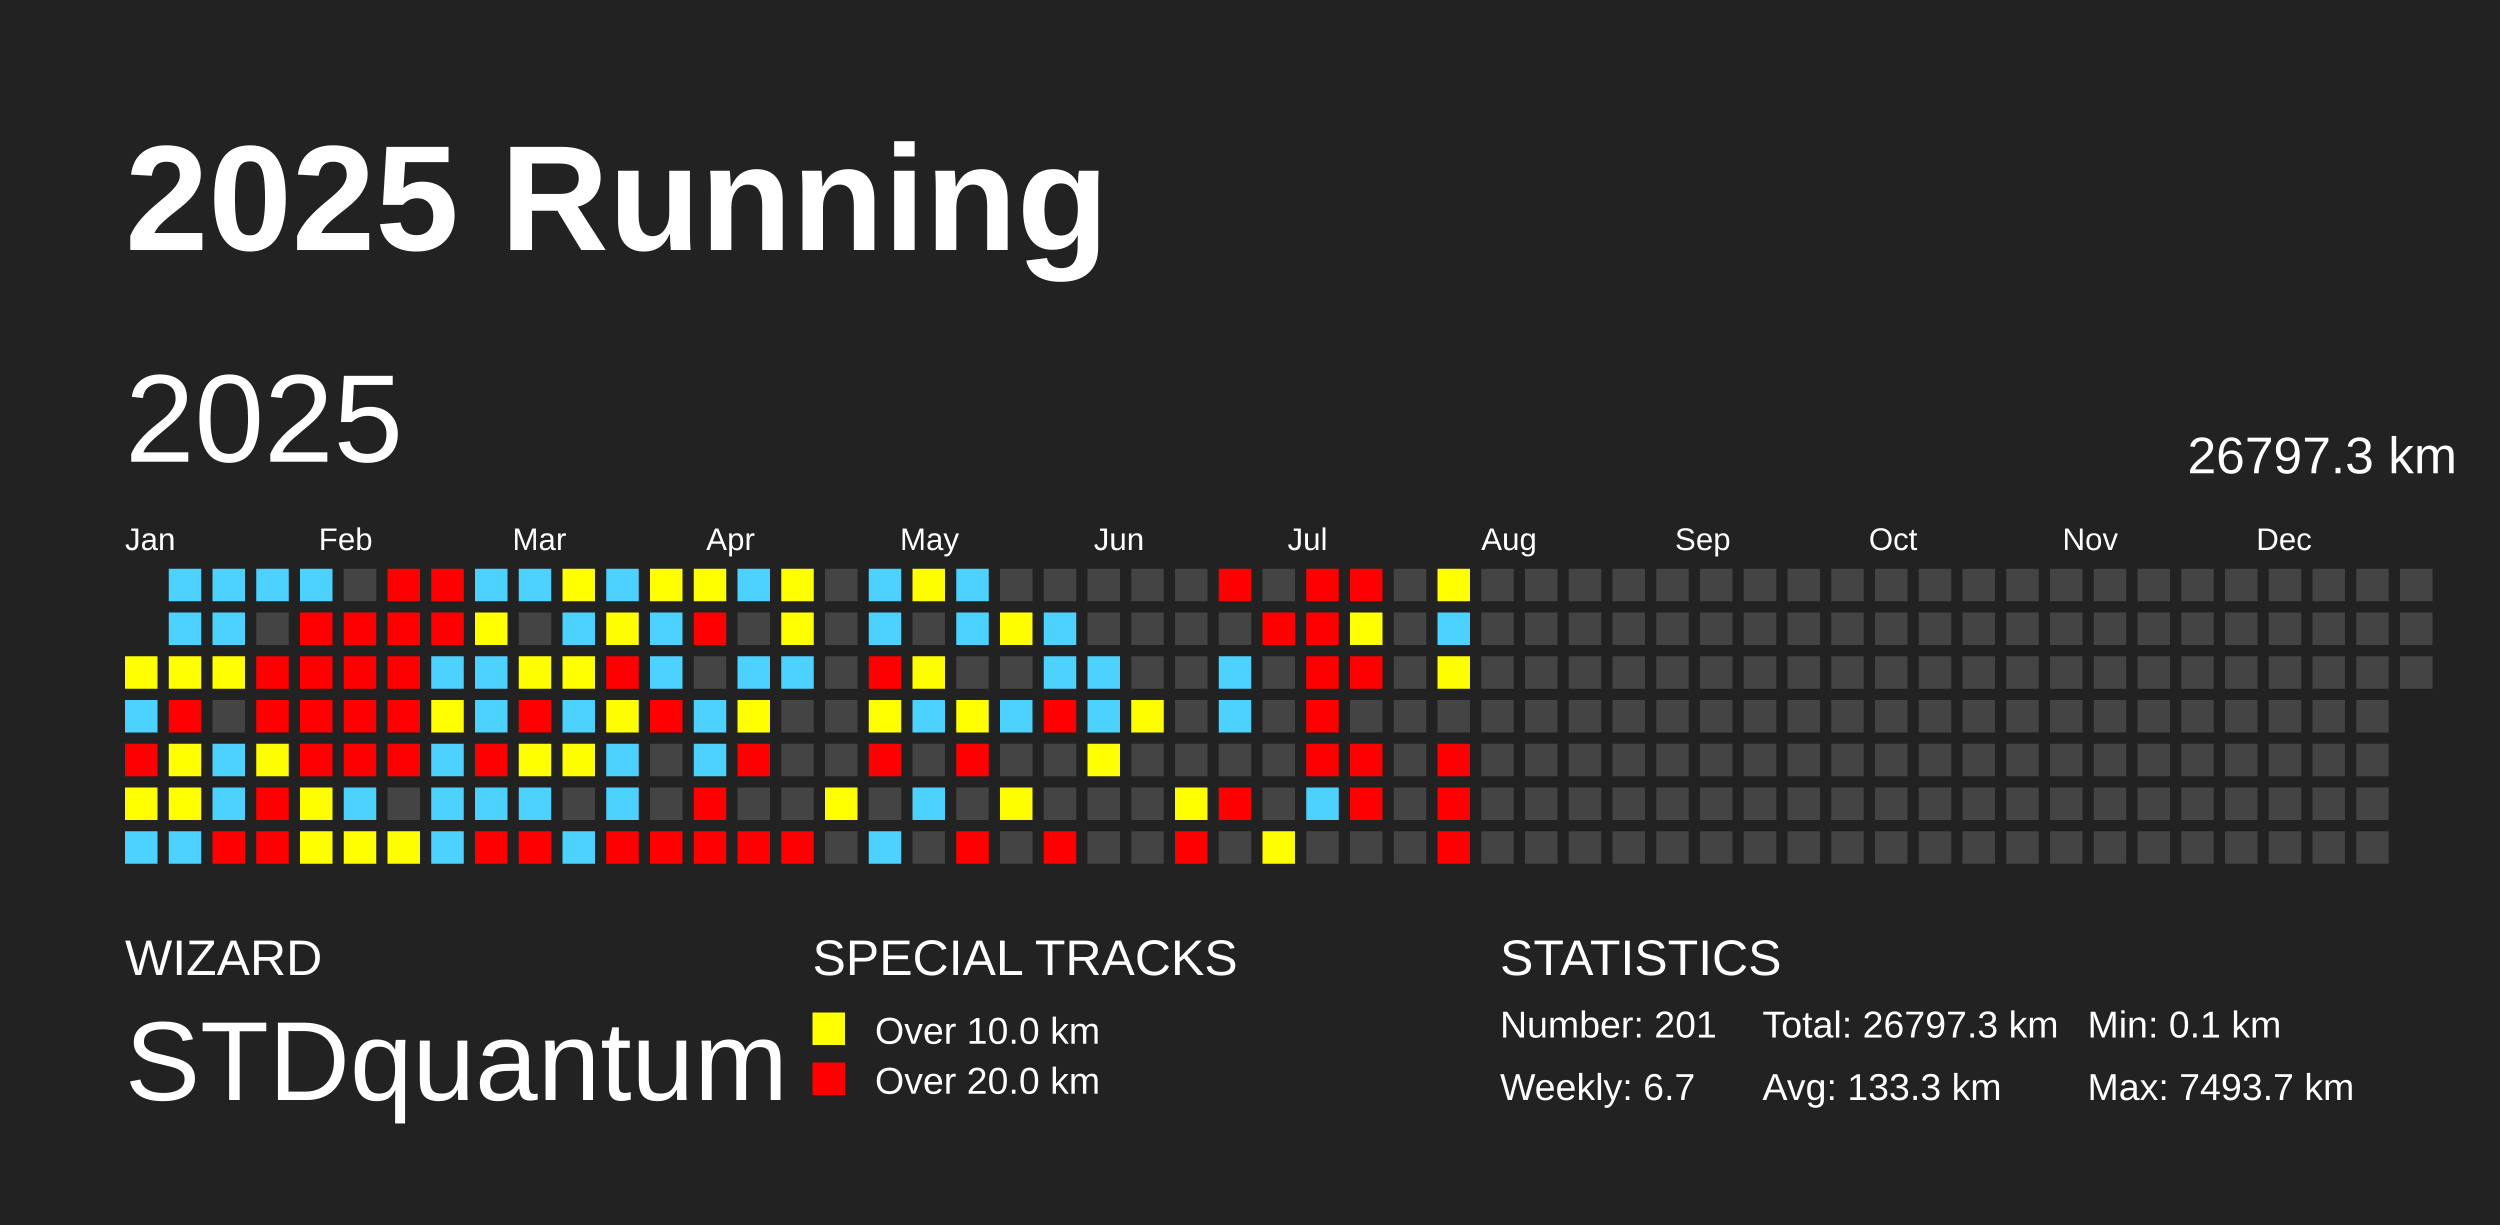
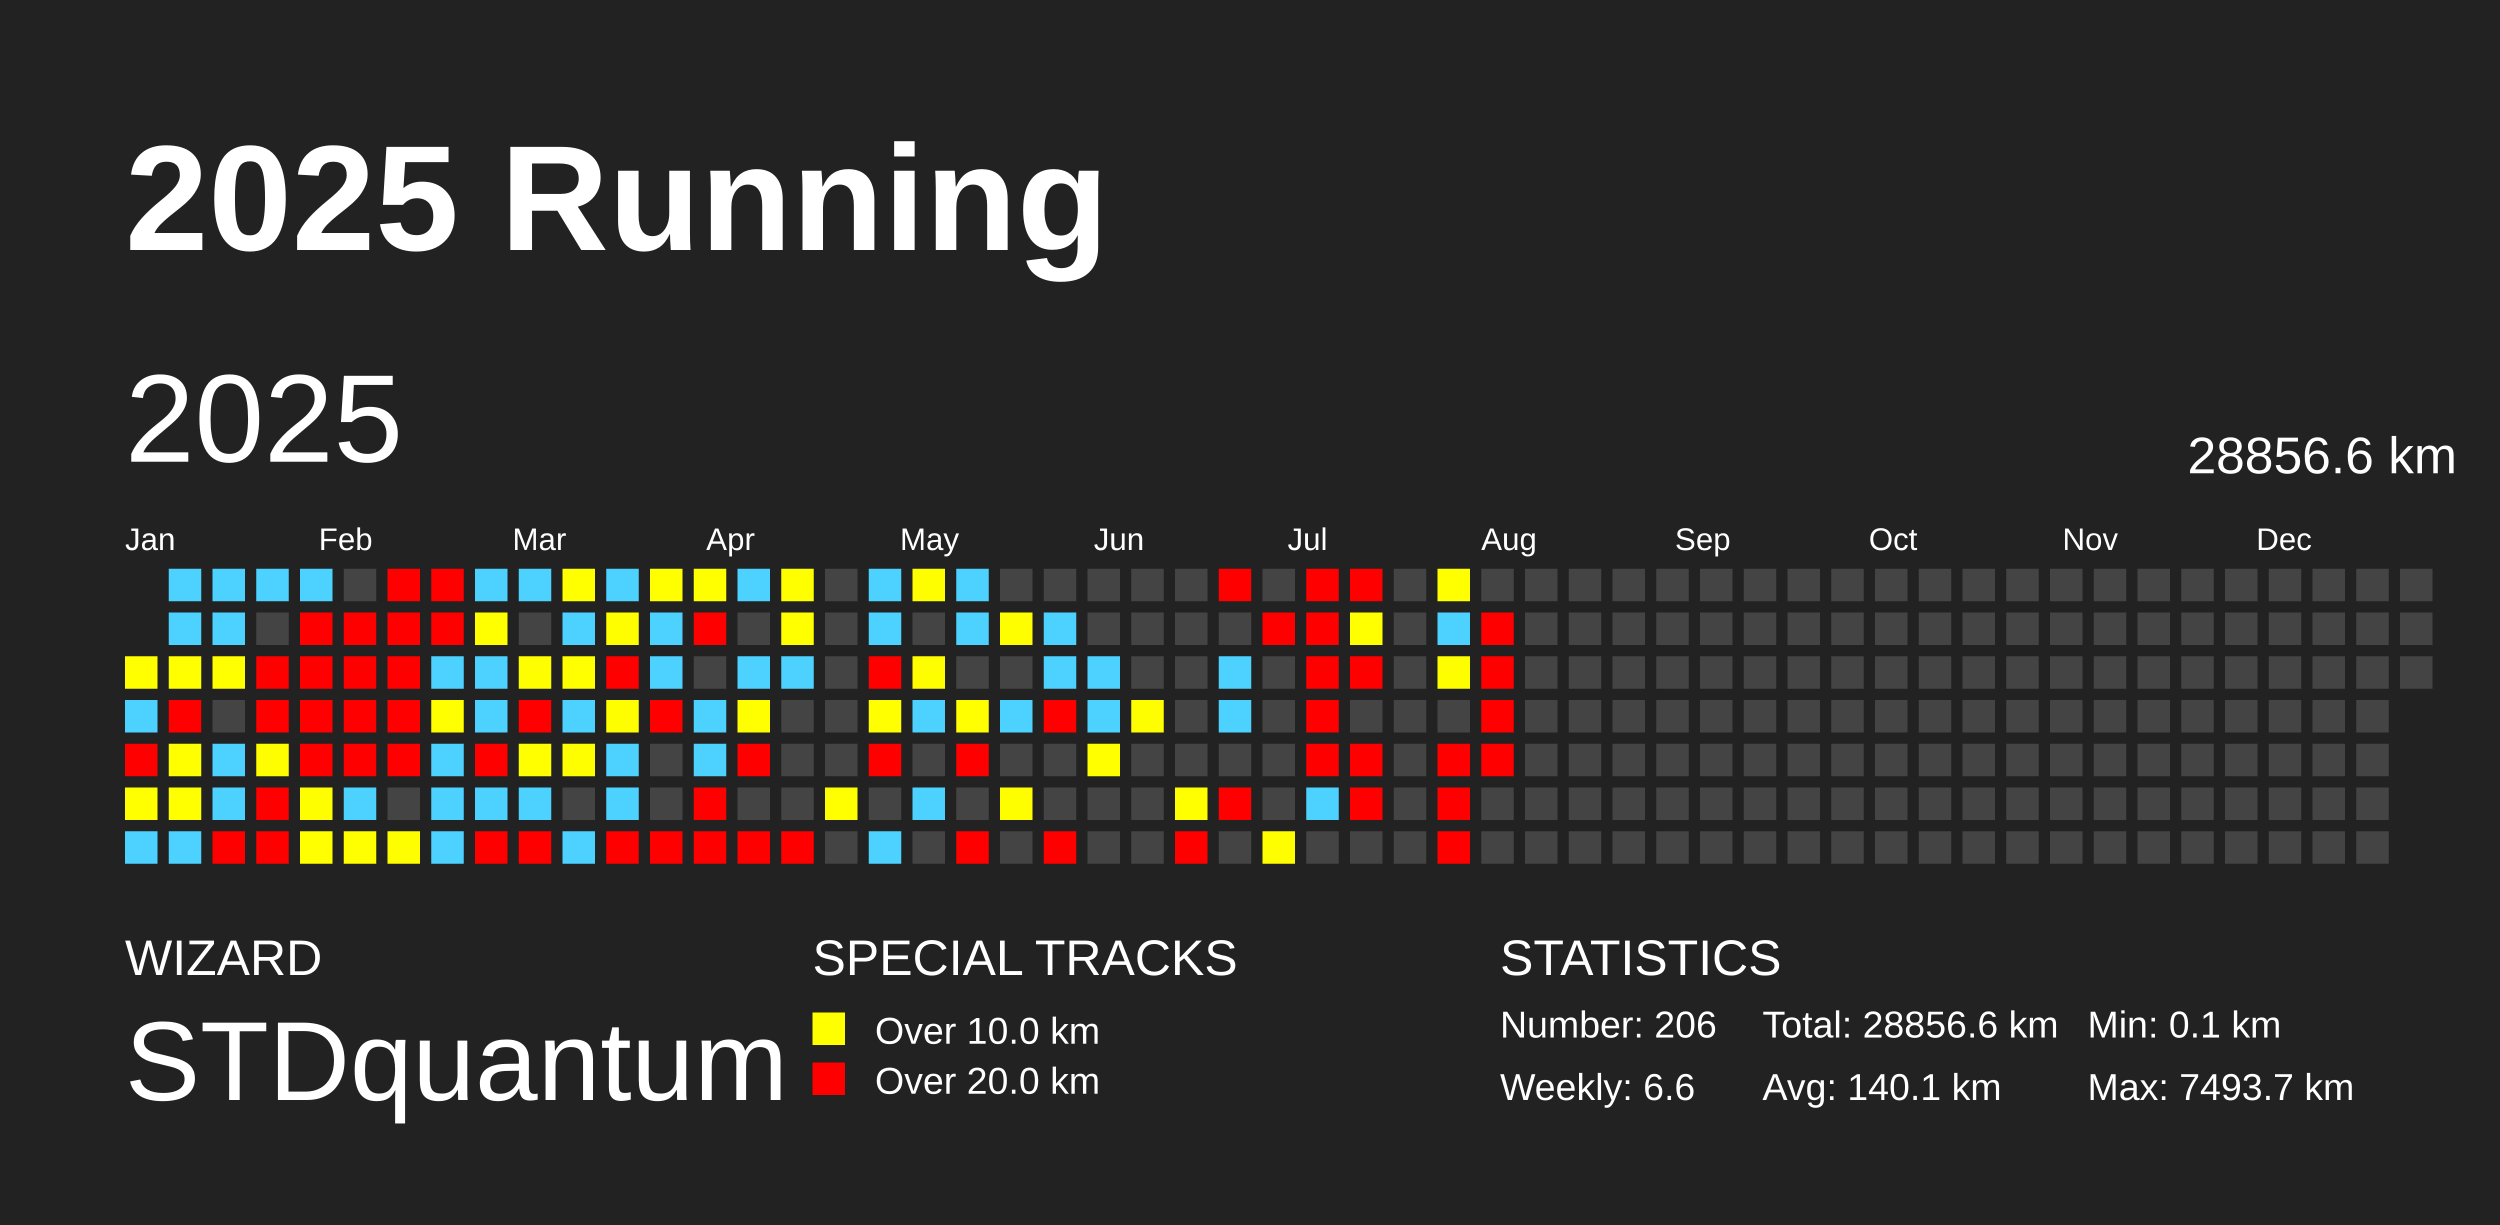
<svg xmlns="http://www.w3.org/2000/svg" baseProfile="full" height="98mm" version="1.1" viewBox="0,0,200,98" width="200mm">
  <defs />
  <rect fill="#222222" height="98" width="200" x="0" y="0" />
  <text fill="#FFFFFF" style="font-size:12px; font-family:Arial; font-weight:bold;" x="10" y="20">2025 Running</text>
  <text fill="#FFFFFF" style="font-size:4px; font-family:Arial" x="10" y="78">WIZARD</text>
  <text fill="#FFFFFF" style="font-size:9px; font-family:Arial" x="10" y="88">STDquantum</text>
  <text fill="#FFFFFF" style="font-size:4px; font-family:Arial" x="65" y="78">SPECIAL TRACKS</text>
  <rect fill="yellow" height="2.6" width="2.6" x="65" y="81" />
  <text fill="#FFFFFF" style="font-size:3px; font-family:Arial" x="70" y="83.5">Over 10.0 km</text>
  <rect fill="red" height="2.6" width="2.6" x="65" y="85" />
  <text fill="#FFFFFF" style="font-size:3px; font-family:Arial" x="70" y="87.5">Over 20.0 km</text>
  <text fill="#FFFFFF" style="font-size:4px; font-family:Arial" x="120" y="78">STATISTICS</text>
-   <text fill="#FFFFFF" style="font-size:3px; font-family:Arial" x="120" y="83">Number: 201</text>
-   <text fill="#FFFFFF" style="font-size:3px; font-family:Arial" x="120" y="88">Weekly: 6.7</text>
-   <text fill="#FFFFFF" style="font-size:3px; font-family:Arial" x="141" y="83">Total: 26797.3 km</text>
-   <text fill="#FFFFFF" style="font-size:3px; font-family:Arial" x="141" y="88">Avg: 133.3 km</text>
+   <text fill="#FFFFFF" style="font-size:3px; font-family:Arial" x="120" y="83">Number: 206</text>
+   <text fill="#FFFFFF" style="font-size:3px; font-family:Arial" x="120" y="88">Weekly: 6.6</text>
+   <text fill="#FFFFFF" style="font-size:3px; font-family:Arial" x="141" y="83">Total: 28856.6 km</text>
+   <text fill="#FFFFFF" style="font-size:3px; font-family:Arial" x="141" y="88">Avg: 140.1 km</text>
  <text fill="#FFFFFF" style="font-size:3px; font-family:Arial" x="167" y="83">Min: 0.1 km</text>
  <text fill="#FFFFFF" style="font-size:3px; font-family:Arial" x="167" y="88">Max: 7493.7 km</text>
  <text dominant-baseline="hanging" fill="#FFFFFF" style="font-size:10.0px; font-family:Arial;" x="10" y="30">2025</text>
-   <text dominant-baseline="hanging" fill="#FFFFFF" style="font-size:4.125px; font-family:Arial;" x="175" y="35">26797.3 km</text>
+   <text dominant-baseline="hanging" fill="#FFFFFF" style="font-size:4.125px; font-family:Arial;" x="175" y="35">28856.6 km</text>
  <text fill="#FFFFFF" style="font-size:2.5px; font-family:Arial" x="10.0" y="44">Jan</text>
  <text fill="#FFFFFF" style="font-size:2.5px; font-family:Arial" x="25.5" y="44">Feb</text>
  <text fill="#FFFFFF" style="font-size:2.5px; font-family:Arial" x="41.0" y="44">Mar</text>
  <text fill="#FFFFFF" style="font-size:2.5px; font-family:Arial" x="56.5" y="44">Apr</text>
  <text fill="#FFFFFF" style="font-size:2.5px; font-family:Arial" x="72.0" y="44">May</text>
  <text fill="#FFFFFF" style="font-size:2.5px; font-family:Arial" x="87.5" y="44">Jun</text>
  <text fill="#FFFFFF" style="font-size:2.5px; font-family:Arial" x="103.0" y="44">Jul</text>
  <text fill="#FFFFFF" style="font-size:2.5px; font-family:Arial" x="118.5" y="44">Aug</text>
  <text fill="#FFFFFF" style="font-size:2.5px; font-family:Arial" x="134.0" y="44">Sep</text>
  <text fill="#FFFFFF" style="font-size:2.5px; font-family:Arial" x="149.5" y="44">Oct</text>
  <text fill="#FFFFFF" style="font-size:2.5px; font-family:Arial" x="165.0" y="44">Nov</text>
  <text fill="#FFFFFF" style="font-size:2.5px; font-family:Arial" x="180.5" y="44">Dec</text>
  <rect fill="#ffff00" height="2.6" width="2.6" x="10.0" y="52.5" />
  <rect fill="#4dd2ff" height="2.6" width="2.6" x="10.0" y="56.0" />
  <rect fill="red" height="2.6" width="2.6" x="10.0" y="59.5" />
  <rect fill="#ffff00" height="2.6" width="2.6" x="10.0" y="63.0" />
  <rect fill="#4dd2ff" height="2.6" width="2.6" x="10.0" y="66.5" />
  <rect fill="#4dd2ff" height="2.6" width="2.6" x="13.5" y="45.5" />
  <rect fill="#4dd2ff" height="2.6" width="2.6" x="13.5" y="49.0" />
  <rect fill="#ffff00" height="2.6" width="2.6" x="13.5" y="52.5" />
  <rect fill="red" height="2.6" width="2.6" x="13.5" y="56.0" />
  <rect fill="#ffff00" height="2.6" width="2.6" x="13.5" y="59.5" />
  <rect fill="#ffff00" height="2.6" width="2.6" x="13.5" y="63.0" />
  <rect fill="#4dd2ff" height="2.6" width="2.6" x="13.5" y="66.5" />
  <rect fill="#4dd2ff" height="2.6" width="2.6" x="17.0" y="45.5" />
  <rect fill="#4dd2ff" height="2.6" width="2.6" x="17.0" y="49.0" />
  <rect fill="#ffff00" height="2.6" width="2.6" x="17.0" y="52.5" />
  <rect fill="#444444" height="2.6" width="2.6" x="17.0" y="56.0" />
  <rect fill="#4dd2ff" height="2.6" width="2.6" x="17.0" y="59.5" />
  <rect fill="#4dd2ff" height="2.6" width="2.6" x="17.0" y="63.0" />
  <rect fill="red" height="2.6" width="2.6" x="17.0" y="66.5" />
  <rect fill="#4dd2ff" height="2.6" width="2.6" x="20.5" y="45.5" />
  <rect fill="#444444" height="2.6" width="2.6" x="20.5" y="49.0" />
  <rect fill="red" height="2.6" width="2.6" x="20.5" y="52.5" />
  <rect fill="red" height="2.6" width="2.6" x="20.5" y="56.0" />
  <rect fill="#fffe00" height="2.6" width="2.6" x="20.5" y="59.5" />
  <rect fill="red" height="2.6" width="2.6" x="20.5" y="63.0" />
  <rect fill="red" height="2.6" width="2.6" x="20.5" y="66.5" />
  <rect fill="#4dd2ff" height="2.6" width="2.6" x="24.0" y="45.5" />
  <rect fill="red" height="2.6" width="2.6" x="24.0" y="49.0" />
  <rect fill="red" height="2.6" width="2.6" x="24.0" y="52.5" />
  <rect fill="red" height="2.6" width="2.6" x="24.0" y="56.0" />
  <rect fill="red" height="2.6" width="2.6" x="24.0" y="59.5" />
  <rect fill="#fffe00" height="2.6" width="2.6" x="24.0" y="63.0" />
  <rect fill="#ffff00" height="2.6" width="2.6" x="24.0" y="66.5" />
  <rect fill="#444444" height="2.6" width="2.6" x="27.5" y="45.5" />
  <rect fill="red" height="2.6" width="2.6" x="27.5" y="49.0" />
  <rect fill="red" height="2.6" width="2.6" x="27.5" y="52.5" />
  <rect fill="red" height="2.6" width="2.6" x="27.5" y="56.0" />
  <rect fill="red" height="2.6" width="2.6" x="27.5" y="59.5" />
  <rect fill="#4dd2ff" height="2.6" width="2.6" x="27.5" y="63.0" />
  <rect fill="#ffff00" height="2.6" width="2.6" x="27.5" y="66.5" />
  <rect fill="red" height="2.6" width="2.6" x="31.0" y="45.5" />
  <rect fill="red" height="2.6" width="2.6" x="31.0" y="49.0" />
  <rect fill="red" height="2.6" width="2.6" x="31.0" y="52.5" />
  <rect fill="red" height="2.6" width="2.6" x="31.0" y="56.0" />
  <rect fill="red" height="2.6" width="2.6" x="31.0" y="59.5" />
  <rect fill="#444444" height="2.6" width="2.6" x="31.0" y="63.0" />
  <rect fill="#fffe00" height="2.6" width="2.6" x="31.0" y="66.5" />
  <rect fill="red" height="2.6" width="2.6" x="34.5" y="45.5" />
  <rect fill="red" height="2.6" width="2.6" x="34.5" y="49.0" />
  <rect fill="#4dd2ff" height="2.6" width="2.6" x="34.5" y="52.5" />
  <rect fill="#ffff00" height="2.6" width="2.6" x="34.5" y="56.0" />
  <rect fill="#4dd2ff" height="2.6" width="2.6" x="34.5" y="59.5" />
  <rect fill="#4dd2ff" height="2.6" width="2.6" x="34.5" y="63.0" />
  <rect fill="#4dd2ff" height="2.6" width="2.6" x="34.5" y="66.5" />
  <rect fill="#4dd2ff" height="2.6" width="2.6" x="38.0" y="45.5" />
  <rect fill="#ffff00" height="2.6" width="2.6" x="38.0" y="49.0" />
  <rect fill="#4dd2ff" height="2.6" width="2.6" x="38.0" y="52.5" />
  <rect fill="#4dd2ff" height="2.6" width="2.6" x="38.0" y="56.0" />
  <rect fill="red" height="2.6" width="2.6" x="38.0" y="59.5" />
  <rect fill="#4dd2ff" height="2.6" width="2.6" x="38.0" y="63.0" />
  <rect fill="red" height="2.6" width="2.6" x="38.0" y="66.5" />
  <rect fill="#4dd2ff" height="2.6" width="2.6" x="41.5" y="45.5" />
  <rect fill="#444444" height="2.6" width="2.6" x="41.5" y="49.0" />
  <rect fill="#fffe00" height="2.6" width="2.6" x="41.5" y="52.5" />
  <rect fill="red" height="2.6" width="2.6" x="41.5" y="56.0" />
  <rect fill="#ffff00" height="2.6" width="2.6" x="41.5" y="59.5" />
  <rect fill="#4dd2ff" height="2.6" width="2.6" x="41.5" y="63.0" />
  <rect fill="red" height="2.6" width="2.6" x="41.5" y="66.5" />
  <rect fill="#ffff00" height="2.6" width="2.6" x="45.0" y="45.5" />
  <rect fill="#4dd2ff" height="2.6" width="2.6" x="45.0" y="49.0" />
  <rect fill="#ffff00" height="2.6" width="2.6" x="45.0" y="52.5" />
  <rect fill="#4dd2ff" height="2.6" width="2.6" x="45.0" y="56.0" />
  <rect fill="#fffe00" height="2.6" width="2.6" x="45.0" y="59.5" />
  <rect fill="#444444" height="2.6" width="2.6" x="45.0" y="63.0" />
  <rect fill="#4dd2ff" height="2.6" width="2.6" x="45.0" y="66.5" />
  <rect fill="#4dd2ff" height="2.6" width="2.6" x="48.5" y="45.5" />
  <rect fill="#fffe00" height="2.6" width="2.6" x="48.5" y="49.0" />
  <rect fill="red" height="2.6" width="2.6" x="48.5" y="52.5" />
  <rect fill="#fffe00" height="2.6" width="2.6" x="48.5" y="56.0" />
  <rect fill="#4dd2ff" height="2.6" width="2.6" x="48.5" y="59.5" />
  <rect fill="#4dd2ff" height="2.6" width="2.6" x="48.5" y="63.0" />
  <rect fill="red" height="2.6" width="2.6" x="48.5" y="66.5" />
  <rect fill="#ffff00" height="2.6" width="2.6" x="52.0" y="45.5" />
  <rect fill="#4dd2ff" height="2.6" width="2.6" x="52.0" y="49.0" />
  <rect fill="#4dd2ff" height="2.6" width="2.6" x="52.0" y="52.5" />
  <rect fill="red" height="2.6" width="2.6" x="52.0" y="56.0" />
  <rect fill="#444444" height="2.6" width="2.6" x="52.0" y="59.5" />
  <rect fill="#444444" height="2.6" width="2.6" x="52.0" y="63.0" />
  <rect fill="red" height="2.6" width="2.6" x="52.0" y="66.5" />
  <rect fill="#ffff00" height="2.6" width="2.6" x="55.5" y="45.5" />
  <rect fill="red" height="2.6" width="2.6" x="55.5" y="49.0" />
  <rect fill="#444444" height="2.6" width="2.6" x="55.5" y="52.5" />
  <rect fill="#4dd2ff" height="2.6" width="2.6" x="55.5" y="56.0" />
  <rect fill="#4dd2ff" height="2.6" width="2.6" x="55.5" y="59.5" />
  <rect fill="red" height="2.6" width="2.6" x="55.5" y="63.0" />
  <rect fill="red" height="2.6" width="2.6" x="55.5" y="66.5" />
  <rect fill="#4dd2ff" height="2.6" width="2.6" x="59.0" y="45.5" />
  <rect fill="#444444" height="2.6" width="2.6" x="59.0" y="49.0" />
  <rect fill="#4dd2ff" height="2.6" width="2.6" x="59.0" y="52.5" />
  <rect fill="#ffff00" height="2.6" width="2.6" x="59.0" y="56.0" />
  <rect fill="red" height="2.6" width="2.6" x="59.0" y="59.5" />
  <rect fill="#444444" height="2.6" width="2.6" x="59.0" y="63.0" />
  <rect fill="red" height="2.6" width="2.6" x="59.0" y="66.5" />
  <rect fill="#ffff00" height="2.6" width="2.6" x="62.5" y="45.5" />
  <rect fill="#ffff00" height="2.6" width="2.6" x="62.5" y="49.0" />
  <rect fill="#4dd2ff" height="2.6" width="2.6" x="62.5" y="52.5" />
  <rect fill="#444444" height="2.6" width="2.6" x="62.5" y="56.0" />
  <rect fill="#444444" height="2.6" width="2.6" x="62.5" y="59.5" />
  <rect fill="#444444" height="2.6" width="2.6" x="62.5" y="63.0" />
  <rect fill="red" height="2.6" width="2.6" x="62.5" y="66.5" />
  <rect fill="#444444" height="2.6" width="2.6" x="66.0" y="45.5" />
  <rect fill="#444444" height="2.6" width="2.6" x="66.0" y="49.0" />
  <rect fill="#444444" height="2.6" width="2.6" x="66.0" y="52.5" />
  <rect fill="#444444" height="2.6" width="2.6" x="66.0" y="56.0" />
  <rect fill="#444444" height="2.6" width="2.6" x="66.0" y="59.5" />
  <rect fill="#ffff00" height="2.6" width="2.6" x="66.0" y="63.0" />
  <rect fill="#444444" height="2.6" width="2.6" x="66.0" y="66.5" />
  <rect fill="#4dd2ff" height="2.6" width="2.6" x="69.5" y="45.5" />
  <rect fill="#4dd2ff" height="2.6" width="2.6" x="69.5" y="49.0" />
  <rect fill="red" height="2.6" width="2.6" x="69.5" y="52.5" />
  <rect fill="#ffff00" height="2.6" width="2.6" x="69.5" y="56.0" />
  <rect fill="red" height="2.6" width="2.6" x="69.5" y="59.5" />
  <rect fill="#444444" height="2.6" width="2.6" x="69.5" y="63.0" />
  <rect fill="#4dd2ff" height="2.6" width="2.6" x="69.5" y="66.5" />
  <rect fill="#fffe00" height="2.6" width="2.6" x="73.0" y="45.5" />
  <rect fill="#444444" height="2.6" width="2.6" x="73.0" y="49.0" />
  <rect fill="#fffe00" height="2.6" width="2.6" x="73.0" y="52.5" />
  <rect fill="#4dd2ff" height="2.6" width="2.6" x="73.0" y="56.0" />
  <rect fill="#444444" height="2.6" width="2.6" x="73.0" y="59.5" />
  <rect fill="#4dd2ff" height="2.6" width="2.6" x="73.0" y="63.0" />
  <rect fill="#444444" height="2.6" width="2.6" x="73.0" y="66.5" />
  <rect fill="#4dd2ff" height="2.6" width="2.6" x="76.5" y="45.5" />
  <rect fill="#4dd2ff" height="2.6" width="2.6" x="76.5" y="49.0" />
  <rect fill="#444444" height="2.6" width="2.6" x="76.5" y="52.5" />
  <rect fill="#ffff00" height="2.6" width="2.6" x="76.5" y="56.0" />
  <rect fill="red" height="2.6" width="2.6" x="76.5" y="59.5" />
  <rect fill="#444444" height="2.6" width="2.6" x="76.5" y="63.0" />
  <rect fill="red" height="2.6" width="2.6" x="76.5" y="66.5" />
  <rect fill="#444444" height="2.6" width="2.6" x="80.0" y="45.5" />
  <rect fill="#fffe00" height="2.6" width="2.6" x="80.0" y="49.0" />
  <rect fill="#444444" height="2.6" width="2.6" x="80.0" y="52.5" />
  <rect fill="#4dd2ff" height="2.6" width="2.6" x="80.0" y="56.0" />
  <rect fill="#444444" height="2.6" width="2.6" x="80.0" y="59.5" />
  <rect fill="#fffe00" height="2.6" width="2.6" x="80.0" y="63.0" />
  <rect fill="#444444" height="2.6" width="2.6" x="80.0" y="66.5" />
  <rect fill="#444444" height="2.6" width="2.6" x="83.5" y="45.5" />
  <rect fill="#4dd2ff" height="2.6" width="2.6" x="83.5" y="49.0" />
  <rect fill="#4dd2ff" height="2.6" width="2.6" x="83.5" y="52.5" />
  <rect fill="red" height="2.6" width="2.6" x="83.5" y="56.0" />
  <rect fill="#444444" height="2.6" width="2.6" x="83.5" y="59.5" />
  <rect fill="#444444" height="2.6" width="2.6" x="83.5" y="63.0" />
  <rect fill="red" height="2.6" width="2.6" x="83.5" y="66.5" />
  <rect fill="#444444" height="2.6" width="2.6" x="87.0" y="45.5" />
  <rect fill="#444444" height="2.6" width="2.6" x="87.0" y="49.0" />
  <rect fill="#4dd2ff" height="2.6" width="2.6" x="87.0" y="52.5" />
  <rect fill="#4dd2ff" height="2.6" width="2.6" x="87.0" y="56.0" />
  <rect fill="#ffff00" height="2.6" width="2.6" x="87.0" y="59.5" />
  <rect fill="#444444" height="2.6" width="2.6" x="87.0" y="63.0" />
  <rect fill="#444444" height="2.6" width="2.6" x="87.0" y="66.5" />
  <rect fill="#444444" height="2.6" width="2.6" x="90.5" y="45.5" />
  <rect fill="#444444" height="2.6" width="2.6" x="90.5" y="49.0" />
  <rect fill="#444444" height="2.6" width="2.6" x="90.5" y="52.5" />
  <rect fill="#fffe00" height="2.6" width="2.6" x="90.5" y="56.0" />
  <rect fill="#444444" height="2.6" width="2.6" x="90.5" y="59.5" />
  <rect fill="#444444" height="2.6" width="2.6" x="90.5" y="63.0" />
  <rect fill="#444444" height="2.6" width="2.6" x="90.5" y="66.5" />
  <rect fill="#444444" height="2.6" width="2.6" x="94.0" y="45.5" />
  <rect fill="#444444" height="2.6" width="2.6" x="94.0" y="49.0" />
  <rect fill="#444444" height="2.6" width="2.6" x="94.0" y="52.5" />
  <rect fill="#444444" height="2.6" width="2.6" x="94.0" y="56.0" />
  <rect fill="#444444" height="2.6" width="2.6" x="94.0" y="59.5" />
  <rect fill="#ffff00" height="2.6" width="2.6" x="94.0" y="63.0" />
  <rect fill="red" height="2.6" width="2.6" x="94.0" y="66.5" />
  <rect fill="red" height="2.6" width="2.6" x="97.5" y="45.5" />
  <rect fill="#444444" height="2.6" width="2.6" x="97.5" y="49.0" />
  <rect fill="#4dd2ff" height="2.6" width="2.6" x="97.5" y="52.5" />
  <rect fill="#4dd2ff" height="2.6" width="2.6" x="97.5" y="56.0" />
  <rect fill="#444444" height="2.6" width="2.6" x="97.5" y="59.5" />
  <rect fill="red" height="2.6" width="2.6" x="97.5" y="63.0" />
  <rect fill="#444444" height="2.6" width="2.6" x="97.5" y="66.5" />
  <rect fill="#444444" height="2.6" width="2.6" x="101.0" y="45.5" />
  <rect fill="red" height="2.6" width="2.6" x="101.0" y="49.0" />
  <rect fill="#444444" height="2.6" width="2.6" x="101.0" y="52.5" />
  <rect fill="#444444" height="2.6" width="2.6" x="101.0" y="56.0" />
  <rect fill="#444444" height="2.6" width="2.6" x="101.0" y="59.5" />
  <rect fill="#444444" height="2.6" width="2.6" x="101.0" y="63.0" />
  <rect fill="#fffe00" height="2.6" width="2.6" x="101.0" y="66.5" />
  <rect fill="red" height="2.6" width="2.6" x="104.5" y="45.5" />
  <rect fill="red" height="2.6" width="2.6" x="104.5" y="49.0" />
  <rect fill="red" height="2.6" width="2.6" x="104.5" y="52.5" />
  <rect fill="red" height="2.6" width="2.6" x="104.5" y="56.0" />
  <rect fill="red" height="2.6" width="2.6" x="104.5" y="59.5" />
  <rect fill="#4dd2ff" height="2.6" width="2.6" x="104.5" y="63.0" />
  <rect fill="#444444" height="2.6" width="2.6" x="104.5" y="66.5" />
  <rect fill="red" height="2.6" width="2.6" x="108.0" y="45.5" />
  <rect fill="#ffff00" height="2.6" width="2.6" x="108.0" y="49.0" />
  <rect fill="red" height="2.6" width="2.6" x="108.0" y="52.5" />
  <rect fill="#444444" height="2.6" width="2.6" x="108.0" y="56.0" />
  <rect fill="red" height="2.6" width="2.6" x="108.0" y="59.5" />
  <rect fill="red" height="2.6" width="2.6" x="108.0" y="63.0" />
  <rect fill="#444444" height="2.6" width="2.6" x="108.0" y="66.5" />
  <rect fill="#444444" height="2.6" width="2.6" x="111.5" y="45.5" />
  <rect fill="#444444" height="2.6" width="2.6" x="111.5" y="49.0" />
  <rect fill="#444444" height="2.6" width="2.6" x="111.5" y="52.5" />
  <rect fill="#444444" height="2.6" width="2.6" x="111.5" y="56.0" />
  <rect fill="#444444" height="2.6" width="2.6" x="111.5" y="59.5" />
  <rect fill="#444444" height="2.6" width="2.6" x="111.5" y="63.0" />
  <rect fill="#444444" height="2.6" width="2.6" x="111.5" y="66.5" />
  <rect fill="#ffff00" height="2.6" width="2.6" x="115.0" y="45.5" />
  <rect fill="#4dd2ff" height="2.6" width="2.6" x="115.0" y="49.0" />
  <rect fill="#fffe00" height="2.6" width="2.6" x="115.0" y="52.5" />
  <rect fill="#444444" height="2.6" width="2.6" x="115.0" y="56.0" />
  <rect fill="red" height="2.6" width="2.6" x="115.0" y="59.5" />
  <rect fill="red" height="2.6" width="2.6" x="115.0" y="63.0" />
  <rect fill="red" height="2.6" width="2.6" x="115.0" y="66.5" />
  <rect fill="#444444" height="2.6" width="2.6" x="118.5" y="45.5" />
-   <rect fill="#444444" height="2.6" width="2.6" x="118.5" y="49.0" />
-   <rect fill="#444444" height="2.6" width="2.6" x="118.5" y="52.5" />
-   <rect fill="#444444" height="2.6" width="2.6" x="118.5" y="56.0" />
-   <rect fill="#444444" height="2.6" width="2.6" x="118.5" y="59.5" />
+   <rect fill="red" height="2.6" width="2.6" x="118.5" y="49.0" />
+   <rect fill="red" height="2.6" width="2.6" x="118.5" y="52.5" />
+   <rect fill="red" height="2.6" width="2.6" x="118.5" y="56.0" />
+   <rect fill="red" height="2.6" width="2.6" x="118.5" y="59.5" />
  <rect fill="#444444" height="2.6" width="2.6" x="118.5" y="63.0" />
  <rect fill="#444444" height="2.6" width="2.6" x="118.5" y="66.5" />
  <rect fill="#444444" height="2.6" width="2.6" x="122.0" y="45.5" />
  <rect fill="#444444" height="2.6" width="2.6" x="122.0" y="49.0" />
  <rect fill="#444444" height="2.6" width="2.6" x="122.0" y="52.5" />
  <rect fill="#444444" height="2.6" width="2.6" x="122.0" y="56.0" />
  <rect fill="#444444" height="2.6" width="2.6" x="122.0" y="59.5" />
  <rect fill="#444444" height="2.6" width="2.6" x="122.0" y="63.0" />
  <rect fill="#444444" height="2.6" width="2.6" x="122.0" y="66.5" />
  <rect fill="#444444" height="2.6" width="2.6" x="125.5" y="45.5" />
  <rect fill="#444444" height="2.6" width="2.6" x="125.5" y="49.0" />
  <rect fill="#444444" height="2.6" width="2.6" x="125.5" y="52.5" />
  <rect fill="#444444" height="2.6" width="2.6" x="125.5" y="56.0" />
  <rect fill="#444444" height="2.6" width="2.6" x="125.5" y="59.5" />
  <rect fill="#444444" height="2.6" width="2.6" x="125.5" y="63.0" />
  <rect fill="#444444" height="2.6" width="2.6" x="125.5" y="66.5" />
  <rect fill="#444444" height="2.6" width="2.6" x="129.0" y="45.5" />
  <rect fill="#444444" height="2.6" width="2.6" x="129.0" y="49.0" />
  <rect fill="#444444" height="2.6" width="2.6" x="129.0" y="52.5" />
  <rect fill="#444444" height="2.6" width="2.6" x="129.0" y="56.0" />
  <rect fill="#444444" height="2.6" width="2.6" x="129.0" y="59.5" />
  <rect fill="#444444" height="2.6" width="2.6" x="129.0" y="63.0" />
  <rect fill="#444444" height="2.6" width="2.6" x="129.0" y="66.5" />
  <rect fill="#444444" height="2.6" width="2.6" x="132.5" y="45.5" />
  <rect fill="#444444" height="2.6" width="2.6" x="132.5" y="49.0" />
  <rect fill="#444444" height="2.6" width="2.6" x="132.5" y="52.5" />
  <rect fill="#444444" height="2.6" width="2.6" x="132.5" y="56.0" />
  <rect fill="#444444" height="2.6" width="2.6" x="132.5" y="59.5" />
  <rect fill="#444444" height="2.6" width="2.6" x="132.5" y="63.0" />
  <rect fill="#444444" height="2.6" width="2.6" x="132.5" y="66.5" />
  <rect fill="#444444" height="2.6" width="2.6" x="136.0" y="45.5" />
  <rect fill="#444444" height="2.6" width="2.6" x="136.0" y="49.0" />
  <rect fill="#444444" height="2.6" width="2.6" x="136.0" y="52.5" />
  <rect fill="#444444" height="2.6" width="2.6" x="136.0" y="56.0" />
  <rect fill="#444444" height="2.6" width="2.6" x="136.0" y="59.5" />
  <rect fill="#444444" height="2.6" width="2.6" x="136.0" y="63.0" />
  <rect fill="#444444" height="2.6" width="2.6" x="136.0" y="66.5" />
  <rect fill="#444444" height="2.6" width="2.6" x="139.5" y="45.5" />
  <rect fill="#444444" height="2.6" width="2.6" x="139.5" y="49.0" />
  <rect fill="#444444" height="2.6" width="2.6" x="139.5" y="52.5" />
  <rect fill="#444444" height="2.6" width="2.6" x="139.5" y="56.0" />
  <rect fill="#444444" height="2.6" width="2.6" x="139.5" y="59.5" />
  <rect fill="#444444" height="2.6" width="2.6" x="139.5" y="63.0" />
  <rect fill="#444444" height="2.6" width="2.6" x="139.5" y="66.5" />
  <rect fill="#444444" height="2.6" width="2.6" x="143.0" y="45.5" />
  <rect fill="#444444" height="2.6" width="2.6" x="143.0" y="49.0" />
  <rect fill="#444444" height="2.6" width="2.6" x="143.0" y="52.5" />
  <rect fill="#444444" height="2.6" width="2.6" x="143.0" y="56.0" />
  <rect fill="#444444" height="2.6" width="2.6" x="143.0" y="59.5" />
  <rect fill="#444444" height="2.6" width="2.6" x="143.0" y="63.0" />
  <rect fill="#444444" height="2.6" width="2.6" x="143.0" y="66.5" />
  <rect fill="#444444" height="2.6" width="2.6" x="146.5" y="45.5" />
  <rect fill="#444444" height="2.6" width="2.6" x="146.5" y="49.0" />
  <rect fill="#444444" height="2.6" width="2.6" x="146.5" y="52.5" />
  <rect fill="#444444" height="2.6" width="2.6" x="146.5" y="56.0" />
  <rect fill="#444444" height="2.6" width="2.6" x="146.5" y="59.5" />
  <rect fill="#444444" height="2.6" width="2.6" x="146.5" y="63.0" />
  <rect fill="#444444" height="2.6" width="2.6" x="146.5" y="66.5" />
  <rect fill="#444444" height="2.6" width="2.6" x="150.0" y="45.5" />
  <rect fill="#444444" height="2.6" width="2.6" x="150.0" y="49.0" />
  <rect fill="#444444" height="2.6" width="2.6" x="150.0" y="52.5" />
  <rect fill="#444444" height="2.6" width="2.6" x="150.0" y="56.0" />
  <rect fill="#444444" height="2.6" width="2.6" x="150.0" y="59.5" />
  <rect fill="#444444" height="2.6" width="2.6" x="150.0" y="63.0" />
  <rect fill="#444444" height="2.6" width="2.6" x="150.0" y="66.5" />
  <rect fill="#444444" height="2.6" width="2.6" x="153.5" y="45.5" />
  <rect fill="#444444" height="2.6" width="2.6" x="153.5" y="49.0" />
  <rect fill="#444444" height="2.6" width="2.6" x="153.5" y="52.5" />
  <rect fill="#444444" height="2.6" width="2.6" x="153.5" y="56.0" />
  <rect fill="#444444" height="2.6" width="2.6" x="153.5" y="59.5" />
  <rect fill="#444444" height="2.6" width="2.6" x="153.5" y="63.0" />
  <rect fill="#444444" height="2.6" width="2.6" x="153.5" y="66.5" />
  <rect fill="#444444" height="2.6" width="2.6" x="157.0" y="45.5" />
  <rect fill="#444444" height="2.6" width="2.6" x="157.0" y="49.0" />
  <rect fill="#444444" height="2.6" width="2.6" x="157.0" y="52.5" />
  <rect fill="#444444" height="2.6" width="2.6" x="157.0" y="56.0" />
  <rect fill="#444444" height="2.6" width="2.6" x="157.0" y="59.5" />
  <rect fill="#444444" height="2.6" width="2.6" x="157.0" y="63.0" />
  <rect fill="#444444" height="2.6" width="2.6" x="157.0" y="66.5" />
  <rect fill="#444444" height="2.6" width="2.6" x="160.5" y="45.5" />
  <rect fill="#444444" height="2.6" width="2.6" x="160.5" y="49.0" />
  <rect fill="#444444" height="2.6" width="2.6" x="160.5" y="52.5" />
  <rect fill="#444444" height="2.6" width="2.6" x="160.5" y="56.0" />
  <rect fill="#444444" height="2.6" width="2.6" x="160.5" y="59.5" />
  <rect fill="#444444" height="2.6" width="2.6" x="160.5" y="63.0" />
  <rect fill="#444444" height="2.6" width="2.6" x="160.5" y="66.5" />
  <rect fill="#444444" height="2.6" width="2.6" x="164.0" y="45.5" />
  <rect fill="#444444" height="2.6" width="2.6" x="164.0" y="49.0" />
  <rect fill="#444444" height="2.6" width="2.6" x="164.0" y="52.5" />
  <rect fill="#444444" height="2.6" width="2.6" x="164.0" y="56.0" />
  <rect fill="#444444" height="2.6" width="2.6" x="164.0" y="59.5" />
  <rect fill="#444444" height="2.6" width="2.6" x="164.0" y="63.0" />
  <rect fill="#444444" height="2.6" width="2.6" x="164.0" y="66.5" />
  <rect fill="#444444" height="2.6" width="2.6" x="167.5" y="45.5" />
  <rect fill="#444444" height="2.6" width="2.6" x="167.5" y="49.0" />
  <rect fill="#444444" height="2.6" width="2.6" x="167.5" y="52.5" />
  <rect fill="#444444" height="2.6" width="2.6" x="167.5" y="56.0" />
  <rect fill="#444444" height="2.6" width="2.6" x="167.5" y="59.5" />
  <rect fill="#444444" height="2.6" width="2.6" x="167.5" y="63.0" />
  <rect fill="#444444" height="2.6" width="2.6" x="167.5" y="66.5" />
  <rect fill="#444444" height="2.6" width="2.6" x="171.0" y="45.5" />
  <rect fill="#444444" height="2.6" width="2.6" x="171.0" y="49.0" />
  <rect fill="#444444" height="2.6" width="2.6" x="171.0" y="52.5" />
  <rect fill="#444444" height="2.6" width="2.6" x="171.0" y="56.0" />
  <rect fill="#444444" height="2.6" width="2.6" x="171.0" y="59.5" />
  <rect fill="#444444" height="2.6" width="2.6" x="171.0" y="63.0" />
  <rect fill="#444444" height="2.6" width="2.6" x="171.0" y="66.5" />
  <rect fill="#444444" height="2.6" width="2.6" x="174.5" y="45.5" />
  <rect fill="#444444" height="2.6" width="2.6" x="174.5" y="49.0" />
  <rect fill="#444444" height="2.6" width="2.6" x="174.5" y="52.5" />
  <rect fill="#444444" height="2.6" width="2.6" x="174.5" y="56.0" />
  <rect fill="#444444" height="2.6" width="2.6" x="174.5" y="59.5" />
  <rect fill="#444444" height="2.6" width="2.6" x="174.5" y="63.0" />
  <rect fill="#444444" height="2.6" width="2.6" x="174.5" y="66.5" />
  <rect fill="#444444" height="2.6" width="2.6" x="178.0" y="45.5" />
  <rect fill="#444444" height="2.6" width="2.6" x="178.0" y="49.0" />
  <rect fill="#444444" height="2.6" width="2.6" x="178.0" y="52.5" />
  <rect fill="#444444" height="2.6" width="2.6" x="178.0" y="56.0" />
  <rect fill="#444444" height="2.6" width="2.6" x="178.0" y="59.5" />
  <rect fill="#444444" height="2.6" width="2.6" x="178.0" y="63.0" />
  <rect fill="#444444" height="2.6" width="2.6" x="178.0" y="66.5" />
  <rect fill="#444444" height="2.6" width="2.6" x="181.5" y="45.5" />
  <rect fill="#444444" height="2.6" width="2.6" x="181.5" y="49.0" />
  <rect fill="#444444" height="2.6" width="2.6" x="181.5" y="52.5" />
  <rect fill="#444444" height="2.6" width="2.6" x="181.5" y="56.0" />
  <rect fill="#444444" height="2.6" width="2.6" x="181.5" y="59.5" />
  <rect fill="#444444" height="2.6" width="2.6" x="181.5" y="63.0" />
  <rect fill="#444444" height="2.6" width="2.6" x="181.5" y="66.5" />
  <rect fill="#444444" height="2.6" width="2.6" x="185.0" y="45.5" />
  <rect fill="#444444" height="2.6" width="2.6" x="185.0" y="49.0" />
  <rect fill="#444444" height="2.6" width="2.6" x="185.0" y="52.5" />
  <rect fill="#444444" height="2.6" width="2.6" x="185.0" y="56.0" />
  <rect fill="#444444" height="2.6" width="2.6" x="185.0" y="59.5" />
  <rect fill="#444444" height="2.6" width="2.6" x="185.0" y="63.0" />
  <rect fill="#444444" height="2.6" width="2.6" x="185.0" y="66.5" />
  <rect fill="#444444" height="2.6" width="2.6" x="188.5" y="45.5" />
  <rect fill="#444444" height="2.6" width="2.6" x="188.5" y="49.0" />
  <rect fill="#444444" height="2.6" width="2.6" x="188.5" y="52.5" />
  <rect fill="#444444" height="2.6" width="2.6" x="188.5" y="56.0" />
  <rect fill="#444444" height="2.6" width="2.6" x="188.5" y="59.5" />
  <rect fill="#444444" height="2.6" width="2.6" x="188.5" y="63.0" />
  <rect fill="#444444" height="2.6" width="2.6" x="188.5" y="66.5" />
  <rect fill="#444444" height="2.6" width="2.6" x="192.0" y="45.5" />
  <rect fill="#444444" height="2.6" width="2.6" x="192.0" y="49.0" />
  <rect fill="#444444" height="2.6" width="2.6" x="192.0" y="52.5" />
</svg>
